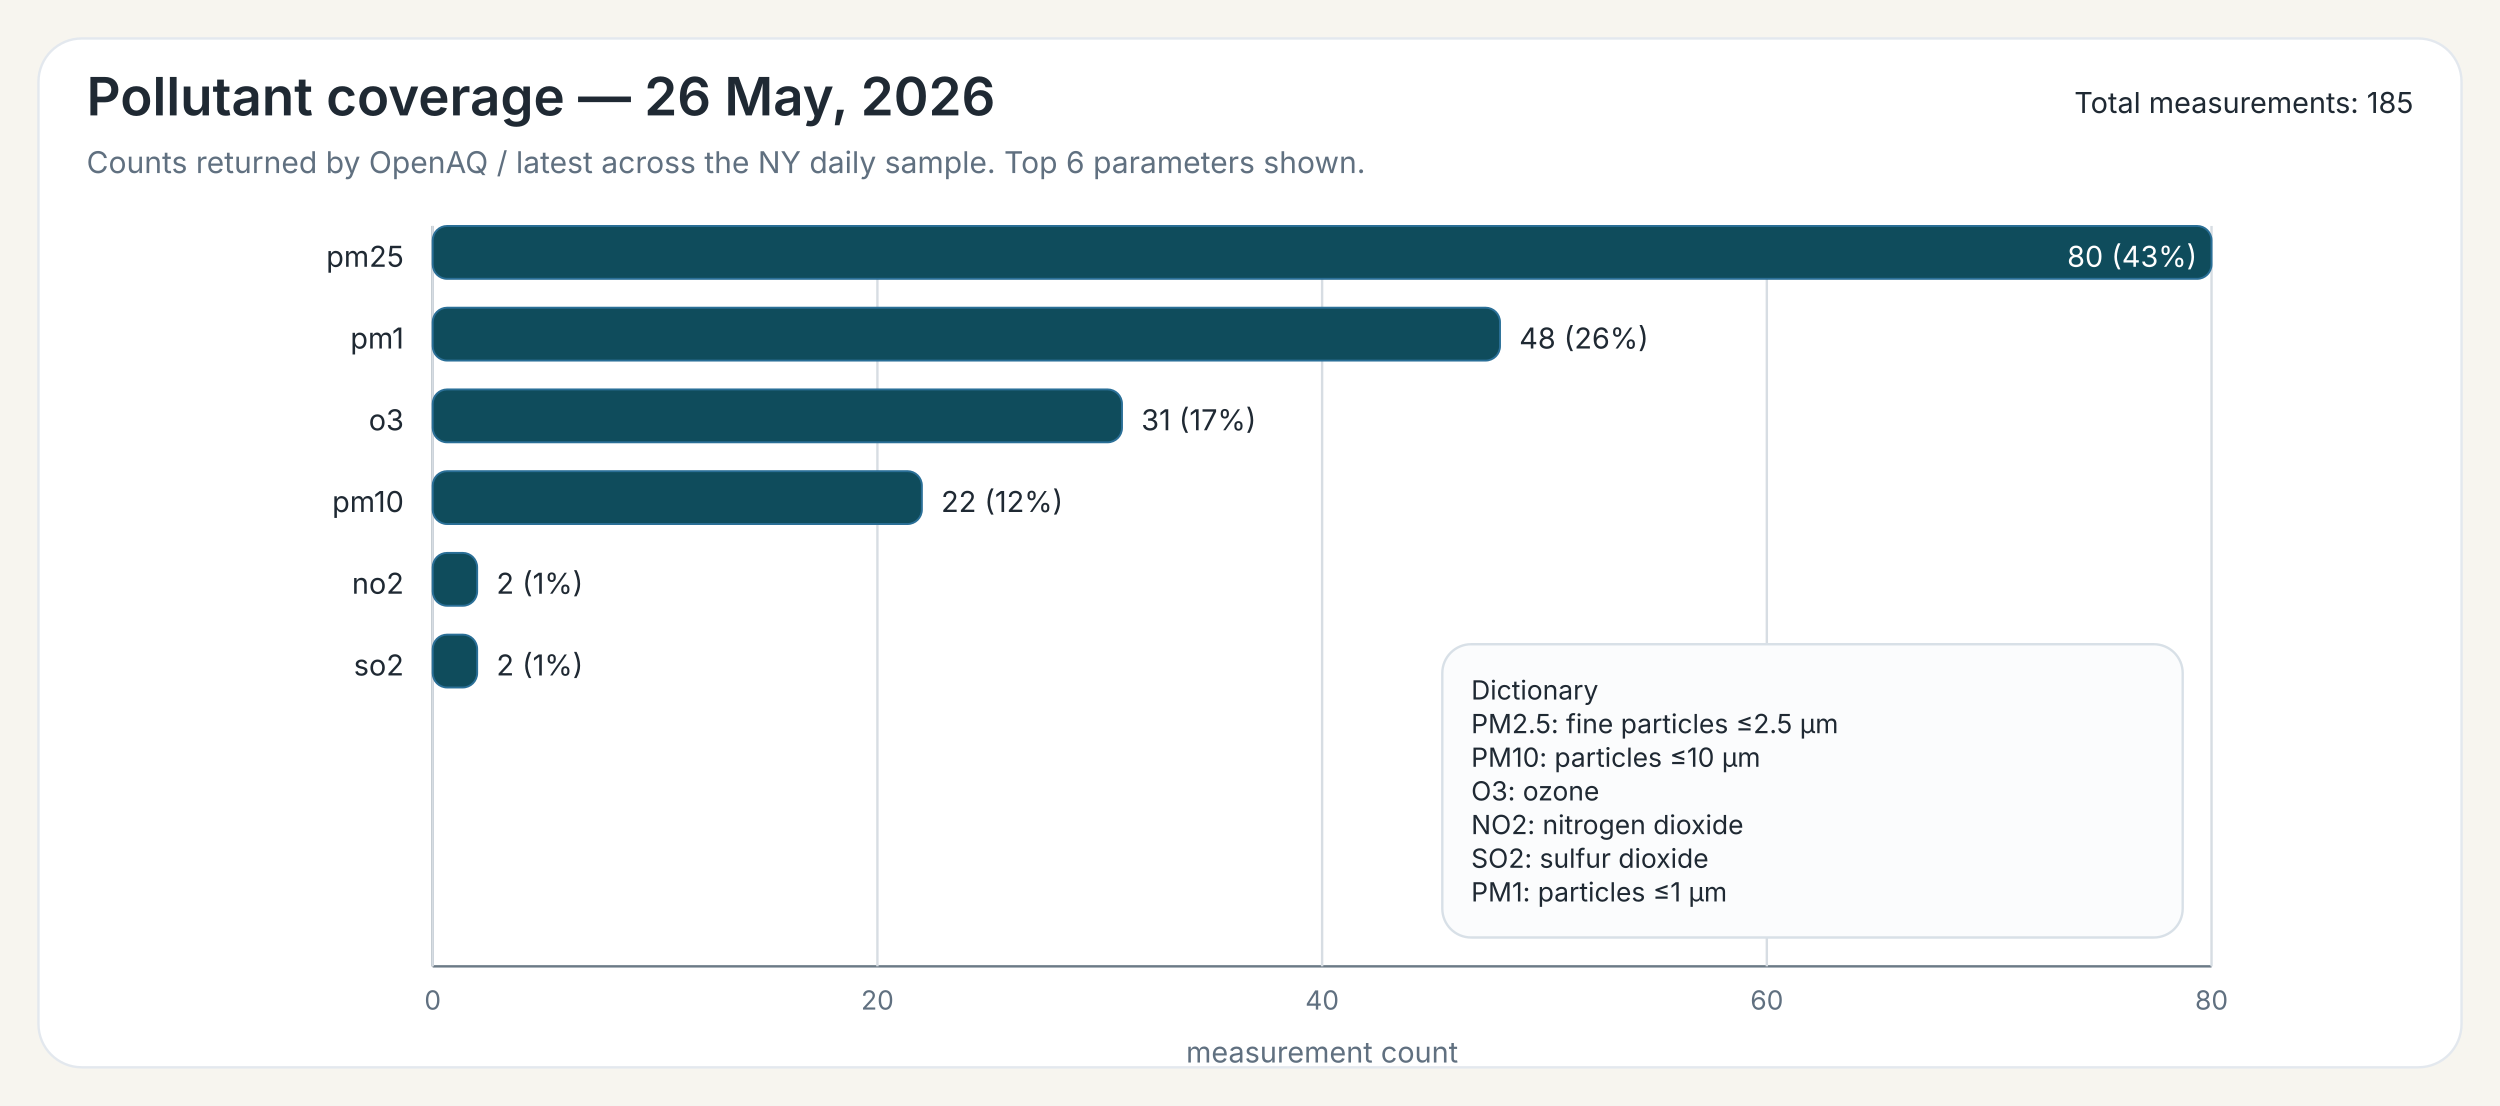
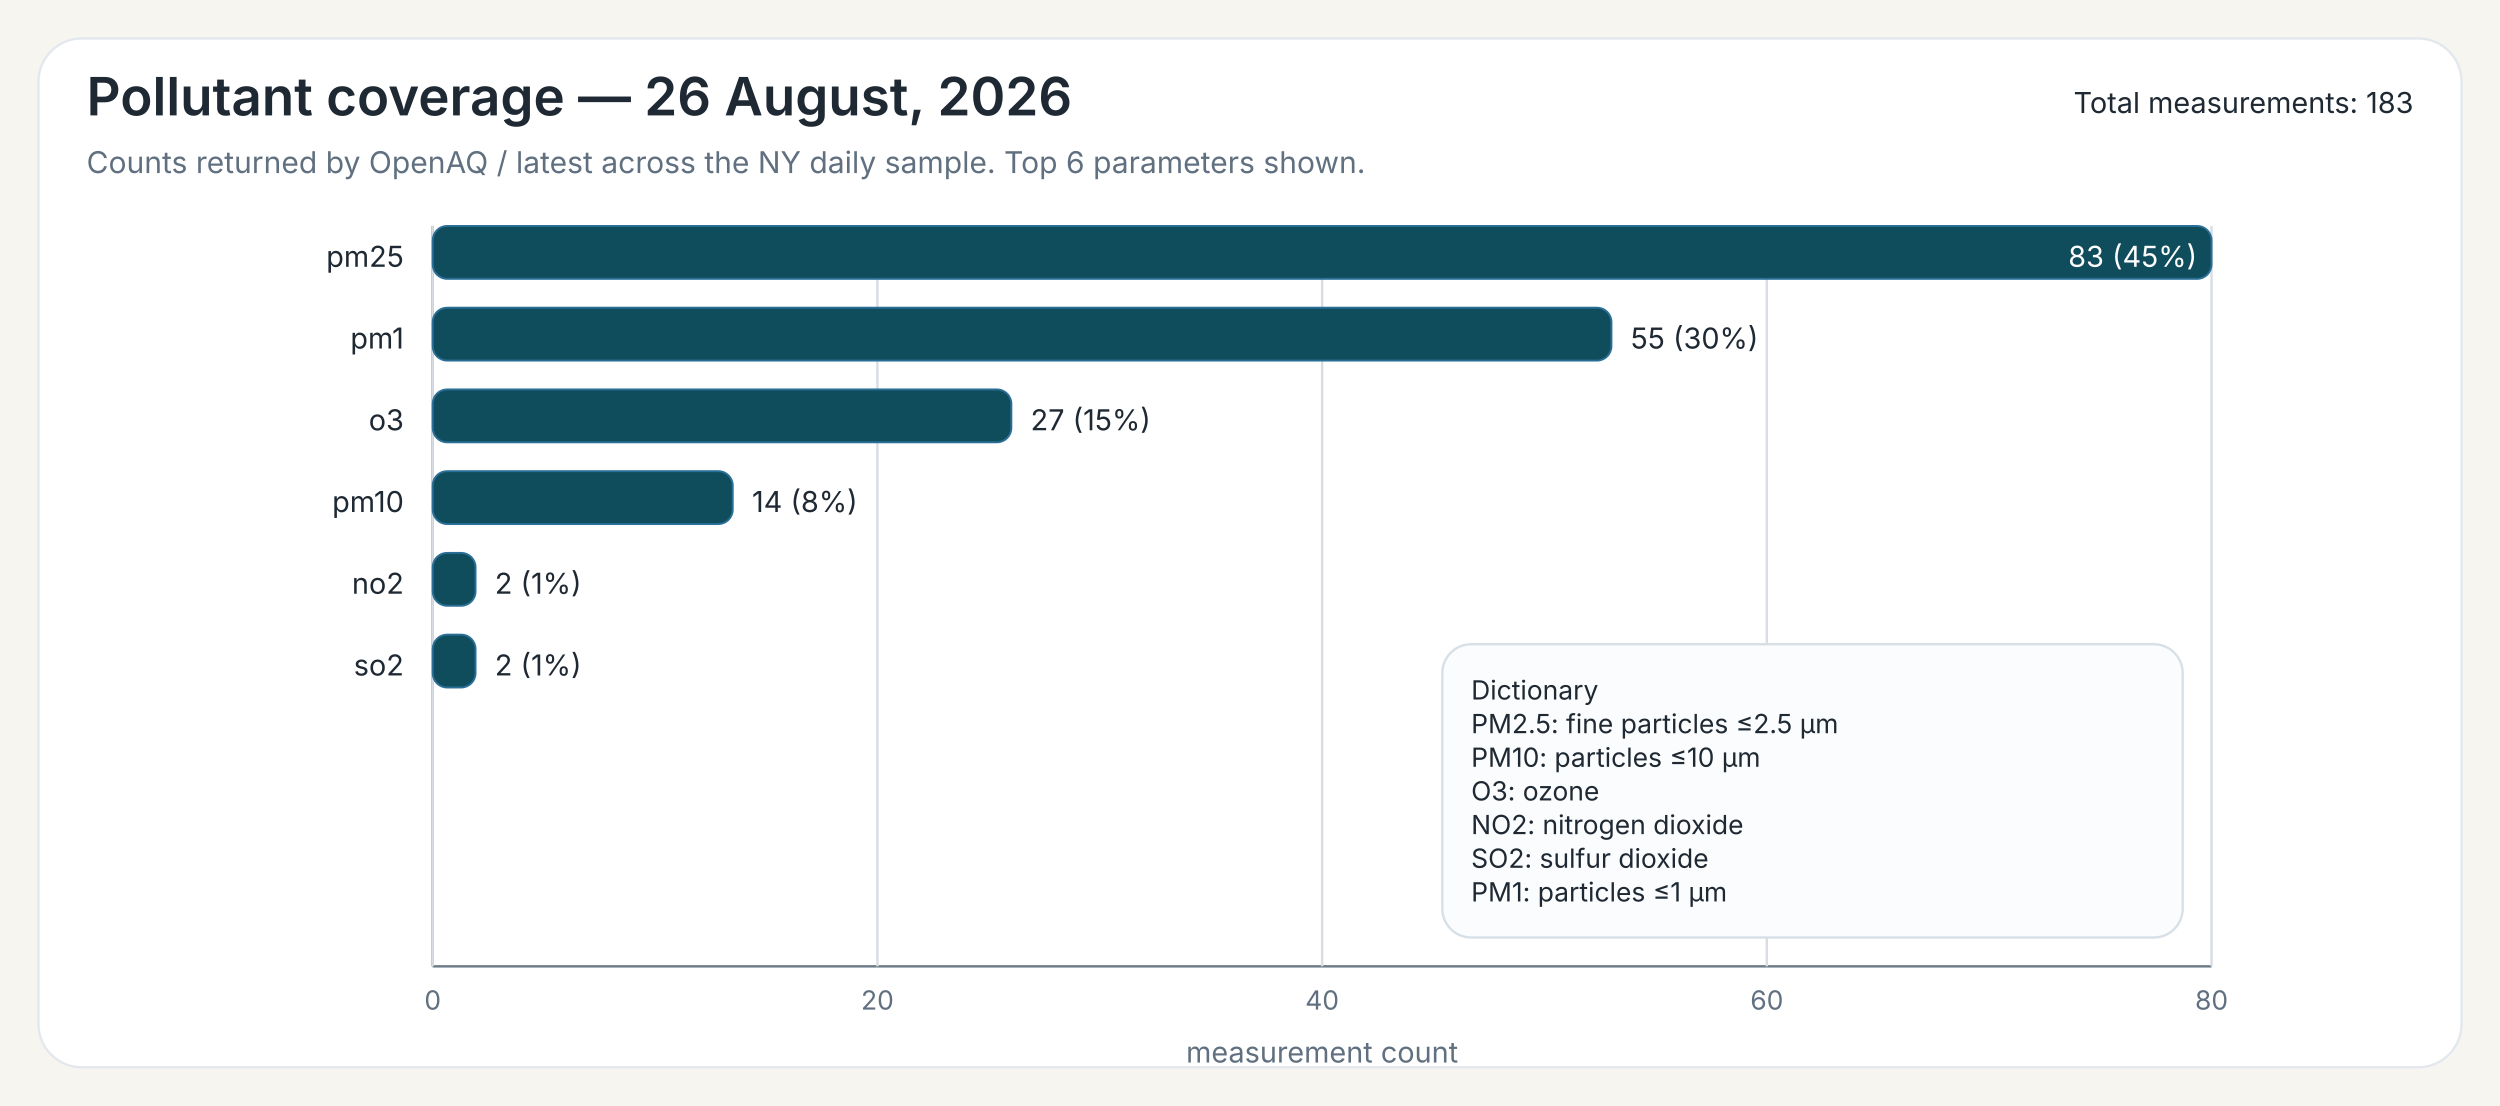
<svg xmlns="http://www.w3.org/2000/svg" width="1040" height="460">
  <rect x="0" y="0" width="1040" height="460" fill="#F7F5EF" />
  <rect x="16" y="16" width="1008" height="428" rx="18" ry="18" fill="#FFFFFF" stroke="#E3E8EE" stroke-width="1" />
-   <text x="36" y="48" font-family="Public Sans, Inter, Aptos, Segoe UI, Arial, sans-serif" font-size="22" font-weight="600" fill="#1F2933">Pollutant coverage — 26 May, 2026</text>
+   <text x="36" y="48" font-family="Public Sans, Inter, Aptos, Segoe UI, Arial, sans-serif" font-size="22" font-weight="600" fill="#1F2933">Pollutant coverage — 26 August, 2026</text>
  <text x="36" y="72" font-family="Public Sans, Inter, Aptos, Segoe UI, Arial, sans-serif" font-size="12.5" font-weight="400" fill="#607080">Counts returned by OpenAQ / latest across the NY daily sample. Top 6 parameters shown.</text>
-   <text x="1004" y="47" font-family="Public Sans, Inter, Aptos, Segoe UI, Arial, sans-serif" font-size="12" text-anchor="end" fill="#1F2933">Total measurements: 185</text>
+   <text x="1004" y="47" font-family="Public Sans, Inter, Aptos, Segoe UI, Arial, sans-serif" font-size="12" text-anchor="end" fill="#1F2933">Total measurements: 183</text>
  <line x1="180" y1="94" x2="180" y2="402" stroke="#6B7A86" stroke-width="1" />
  <line x1="180" y1="402" x2="920" y2="402" stroke="#6B7A86" stroke-width="1" />
  <line x1="180.00" y1="94" x2="180.00" y2="402" stroke="#D7DDE3" stroke-width="1" />
  <text x="180.00" y="420" font-family="Inter, Aptos, Segoe UI, Arial, sans-serif" font-size="11" text-anchor="middle" fill="#607080">0</text>
  <line x1="365.00" y1="94" x2="365.00" y2="402" stroke="#D7DDE3" stroke-width="1" />
  <text x="365.00" y="420" font-family="Inter, Aptos, Segoe UI, Arial, sans-serif" font-size="11" text-anchor="middle" fill="#607080">20</text>
  <line x1="550.00" y1="94" x2="550.00" y2="402" stroke="#D7DDE3" stroke-width="1" />
  <text x="550.00" y="420" font-family="Inter, Aptos, Segoe UI, Arial, sans-serif" font-size="11" text-anchor="middle" fill="#607080">40</text>
  <line x1="735.00" y1="94" x2="735.00" y2="402" stroke="#D7DDE3" stroke-width="1" />
  <text x="735.00" y="420" font-family="Inter, Aptos, Segoe UI, Arial, sans-serif" font-size="11" text-anchor="middle" fill="#607080">60</text>
  <line x1="920.00" y1="94" x2="920.00" y2="402" stroke="#D7DDE3" stroke-width="1" />
  <text x="920.00" y="420" font-family="Inter, Aptos, Segoe UI, Arial, sans-serif" font-size="11" text-anchor="middle" fill="#607080">80</text>
  <text x="550.00" y="442" font-family="Inter, Aptos, Segoe UI, Arial, sans-serif" font-size="12" text-anchor="middle" fill="#607080">measurement count</text>
  <text x="168" y="111" font-family="Inter, Aptos, Segoe UI, Arial, sans-serif" font-size="12" text-anchor="end" fill="#1F2933">pm25</text>
  <rect x="180" y="94" width="740.00" height="22" rx="6" ry="6" fill="#0F4C5C" stroke="#2A6F97" stroke-width="0.8" />
-   <text x="914.00" y="111" font-family="Inter, Aptos, Segoe UI, Arial, sans-serif" font-size="12" fill="white" text-anchor="end">80 (43%)</text>
+   <text x="914.00" y="111" font-family="Inter, Aptos, Segoe UI, Arial, sans-serif" font-size="12" fill="white" text-anchor="end">83 (45%)</text>
  <text x="168" y="145" font-family="Inter, Aptos, Segoe UI, Arial, sans-serif" font-size="12" text-anchor="end" fill="#1F2933">pm1</text>
-   <rect x="180" y="128" width="444.00" height="22" rx="6" ry="6" fill="#0F4C5C" stroke="#2A6F97" stroke-width="0.8" />
-   <text x="632.00" y="145" font-family="Inter, Aptos, Segoe UI, Arial, sans-serif" font-size="12" fill="#1F2933">48 (26%)</text>
+   <rect x="180" y="128" width="490.36" height="22" rx="6" ry="6" fill="#0F4C5C" stroke="#2A6F97" stroke-width="0.8" />
+   <text x="678.36" y="145" font-family="Inter, Aptos, Segoe UI, Arial, sans-serif" font-size="12" fill="#1F2933">55 (30%)</text>
  <text x="168" y="179" font-family="Inter, Aptos, Segoe UI, Arial, sans-serif" font-size="12" text-anchor="end" fill="#1F2933">o3</text>
-   <rect x="180" y="162" width="286.75" height="22" rx="6" ry="6" fill="#0F4C5C" stroke="#2A6F97" stroke-width="0.8" />
-   <text x="474.75" y="179" font-family="Inter, Aptos, Segoe UI, Arial, sans-serif" font-size="12" fill="#1F2933">31 (17%)</text>
+   <rect x="180" y="162" width="240.72" height="22" rx="6" ry="6" fill="#0F4C5C" stroke="#2A6F97" stroke-width="0.8" />
+   <text x="428.72" y="179" font-family="Inter, Aptos, Segoe UI, Arial, sans-serif" font-size="12" fill="#1F2933">27 (15%)</text>
  <text x="168" y="213" font-family="Inter, Aptos, Segoe UI, Arial, sans-serif" font-size="12" text-anchor="end" fill="#1F2933">pm10</text>
-   <rect x="180" y="196" width="203.50" height="22" rx="6" ry="6" fill="#0F4C5C" stroke="#2A6F97" stroke-width="0.8" />
-   <text x="391.50" y="213" font-family="Inter, Aptos, Segoe UI, Arial, sans-serif" font-size="12" fill="#1F2933">22 (12%)</text>
+   <rect x="180" y="196" width="124.82" height="22" rx="6" ry="6" fill="#0F4C5C" stroke="#2A6F97" stroke-width="0.8" />
+   <text x="312.82" y="213" font-family="Inter, Aptos, Segoe UI, Arial, sans-serif" font-size="12" fill="#1F2933">14 (8%)</text>
  <text x="168" y="247" font-family="Inter, Aptos, Segoe UI, Arial, sans-serif" font-size="12" text-anchor="end" fill="#1F2933">no2</text>
-   <rect x="180" y="230" width="18.50" height="22" rx="6" ry="6" fill="#0F4C5C" stroke="#2A6F97" stroke-width="0.8" />
-   <text x="206.50" y="247" font-family="Inter, Aptos, Segoe UI, Arial, sans-serif" font-size="12" fill="#1F2933">2 (1%)</text>
+   <rect x="180" y="230" width="17.83" height="22" rx="6" ry="6" fill="#0F4C5C" stroke="#2A6F97" stroke-width="0.8" />
+   <text x="205.83" y="247" font-family="Inter, Aptos, Segoe UI, Arial, sans-serif" font-size="12" fill="#1F2933">2 (1%)</text>
  <text x="168" y="281" font-family="Inter, Aptos, Segoe UI, Arial, sans-serif" font-size="12" text-anchor="end" fill="#1F2933">so2</text>
-   <rect x="180" y="264" width="18.50" height="22" rx="6" ry="6" fill="#0F4C5C" stroke="#2A6F97" stroke-width="0.8" />
-   <text x="206.50" y="281" font-family="Inter, Aptos, Segoe UI, Arial, sans-serif" font-size="12" fill="#1F2933">2 (1%)</text>
+   <rect x="180" y="264" width="17.83" height="22" rx="6" ry="6" fill="#0F4C5C" stroke="#2A6F97" stroke-width="0.8" />
+   <text x="205.83" y="281" font-family="Inter, Aptos, Segoe UI, Arial, sans-serif" font-size="12" fill="#1F2933">2 (1%)</text>
  <rect x="600.00" y="268.00" width="308" height="122" rx="12" ry="12" fill="#FBFCFD" stroke="#D8E0E7" stroke-width="1" />
  <text x="612.00" y="291.00" font-family="Inter, Aptos, Segoe UI, Arial, sans-serif" font-size="11" fill="#1F2933">Dictionary</text>
  <text x="612.00" y="305.00" font-family="Inter, Aptos, Segoe UI, Arial, sans-serif" font-size="11" fill="#1F2933">PM2.5: fine particles ≤2.5 µm</text>
  <text x="612.00" y="319.00" font-family="Inter, Aptos, Segoe UI, Arial, sans-serif" font-size="11" fill="#1F2933">PM10: particles ≤10 µm</text>
  <text x="612.00" y="333.00" font-family="Inter, Aptos, Segoe UI, Arial, sans-serif" font-size="11" fill="#1F2933">O3: ozone</text>
  <text x="612.00" y="347.00" font-family="Inter, Aptos, Segoe UI, Arial, sans-serif" font-size="11" fill="#1F2933">NO2: nitrogen dioxide</text>
  <text x="612.00" y="361.00" font-family="Inter, Aptos, Segoe UI, Arial, sans-serif" font-size="11" fill="#1F2933">SO2: sulfur dioxide</text>
  <text x="612.00" y="375.00" font-family="Inter, Aptos, Segoe UI, Arial, sans-serif" font-size="11" fill="#1F2933">PM1: particles ≤1 µm</text>
</svg>
